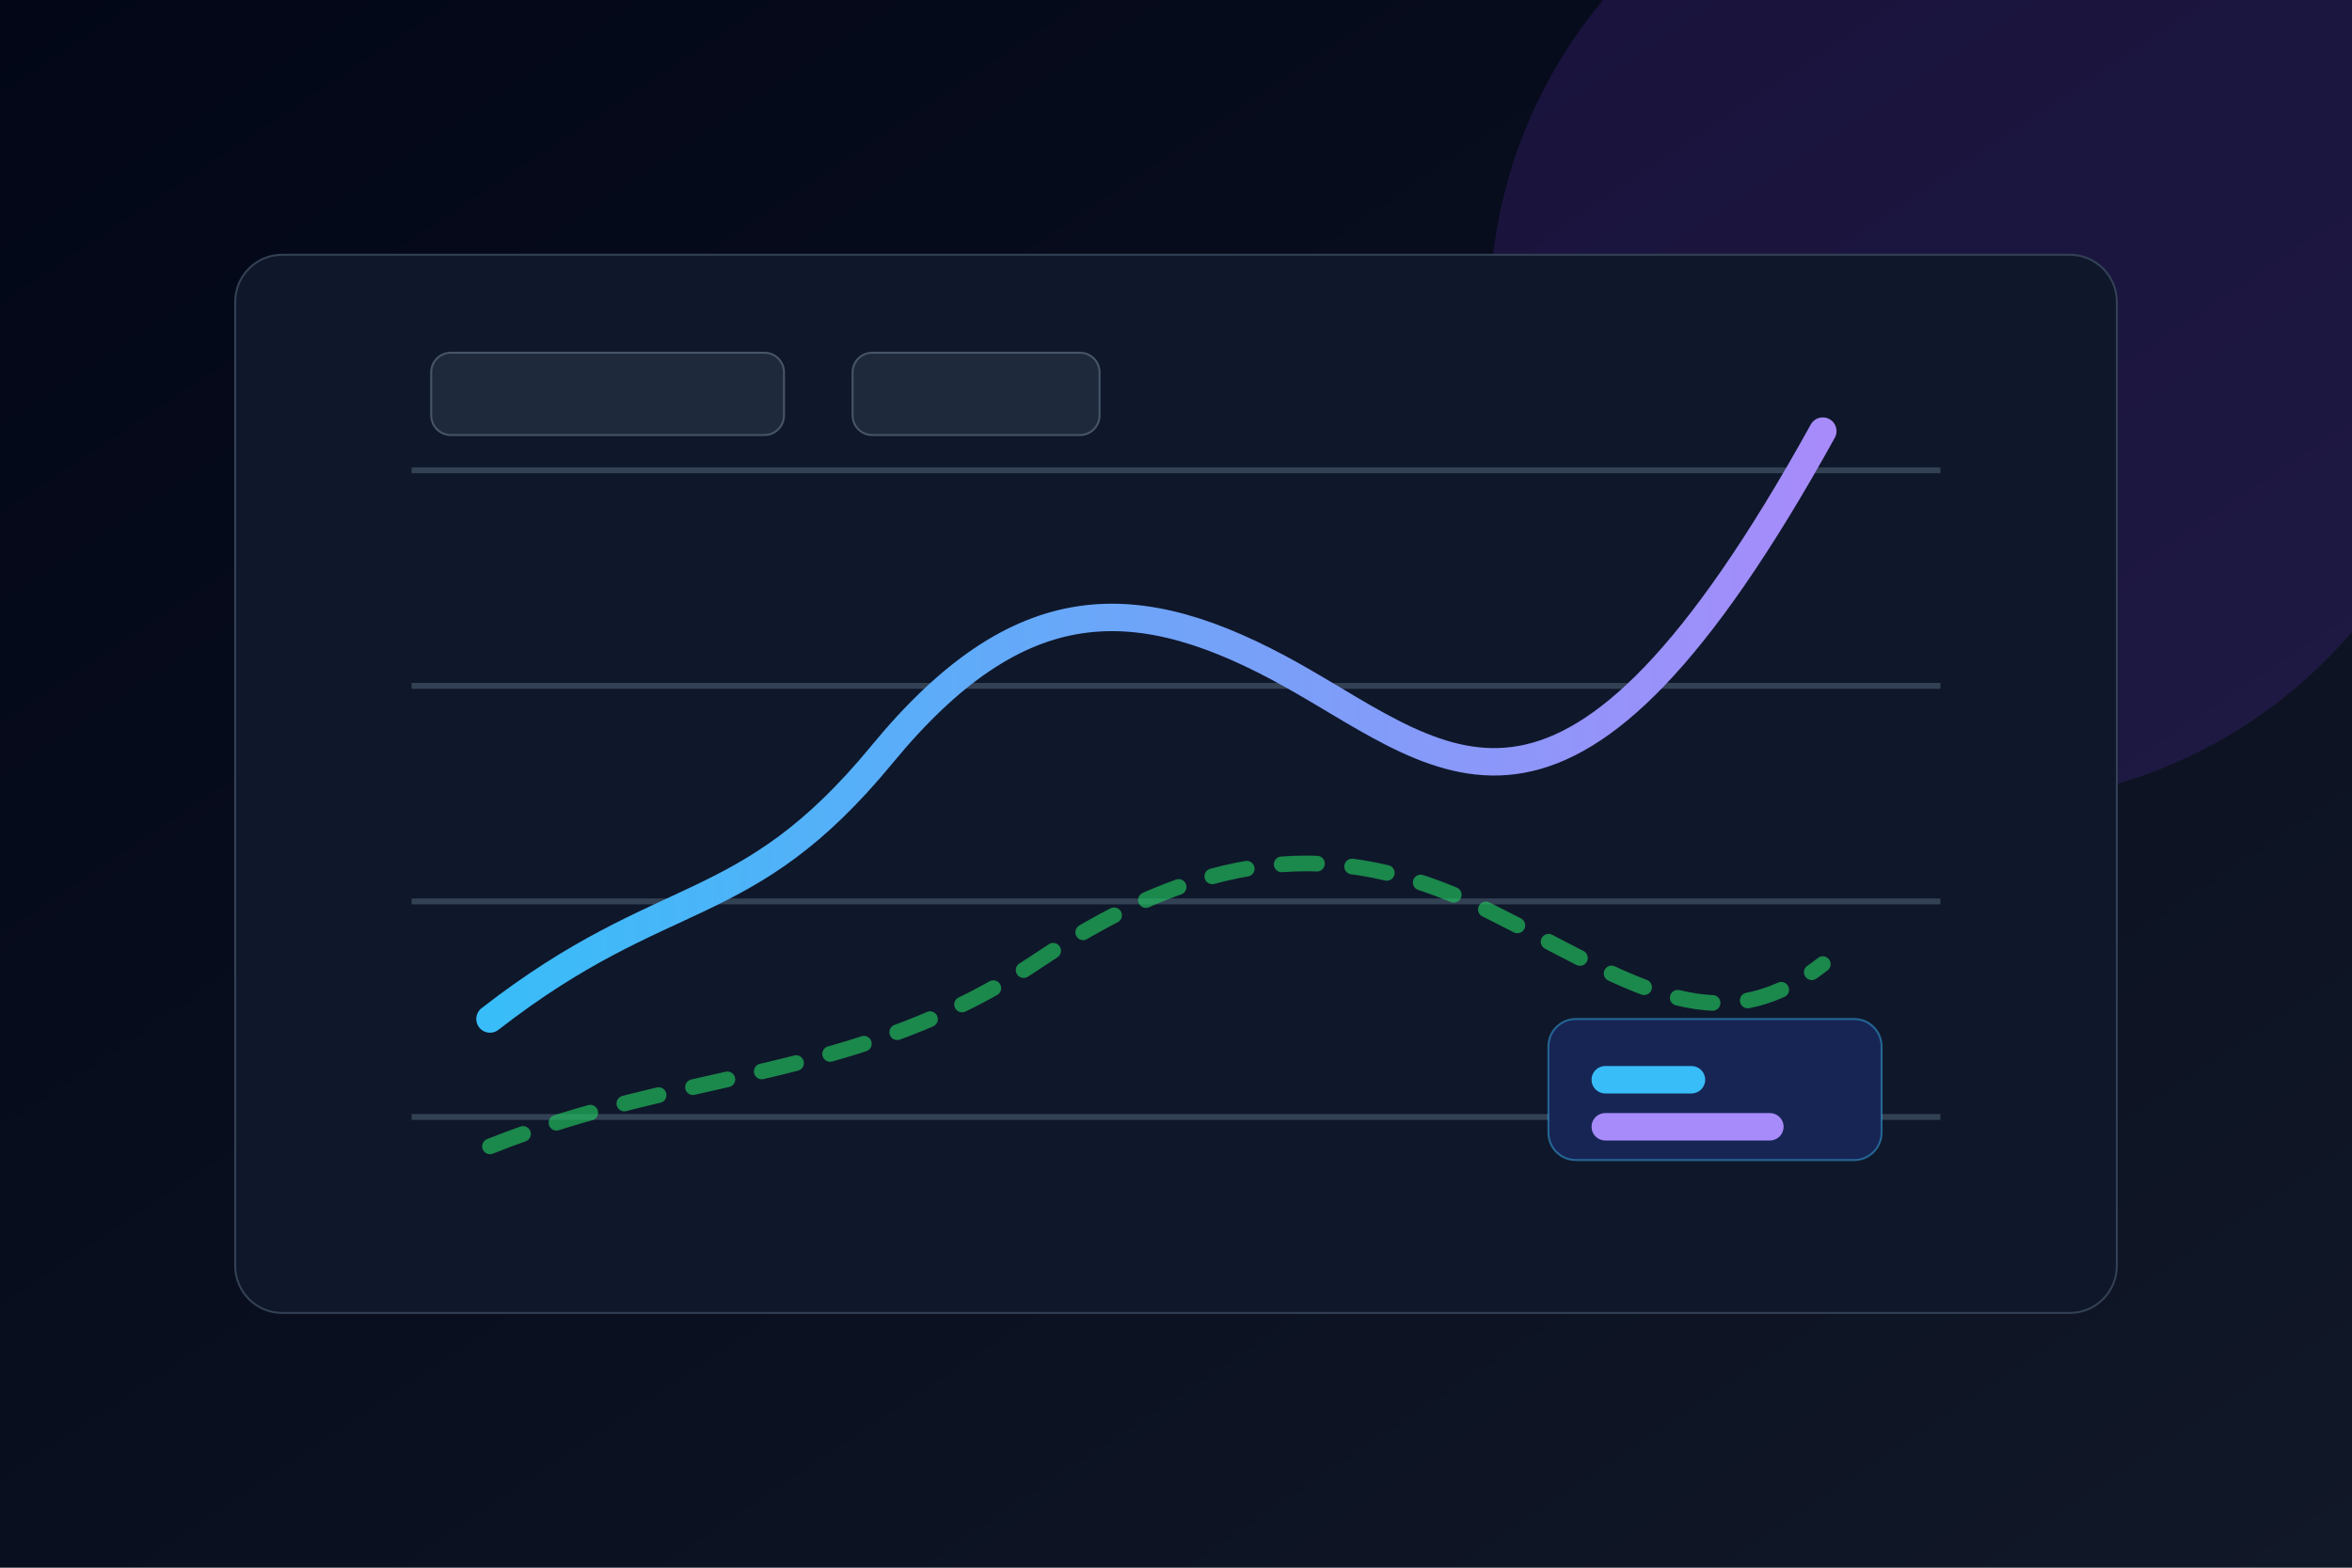
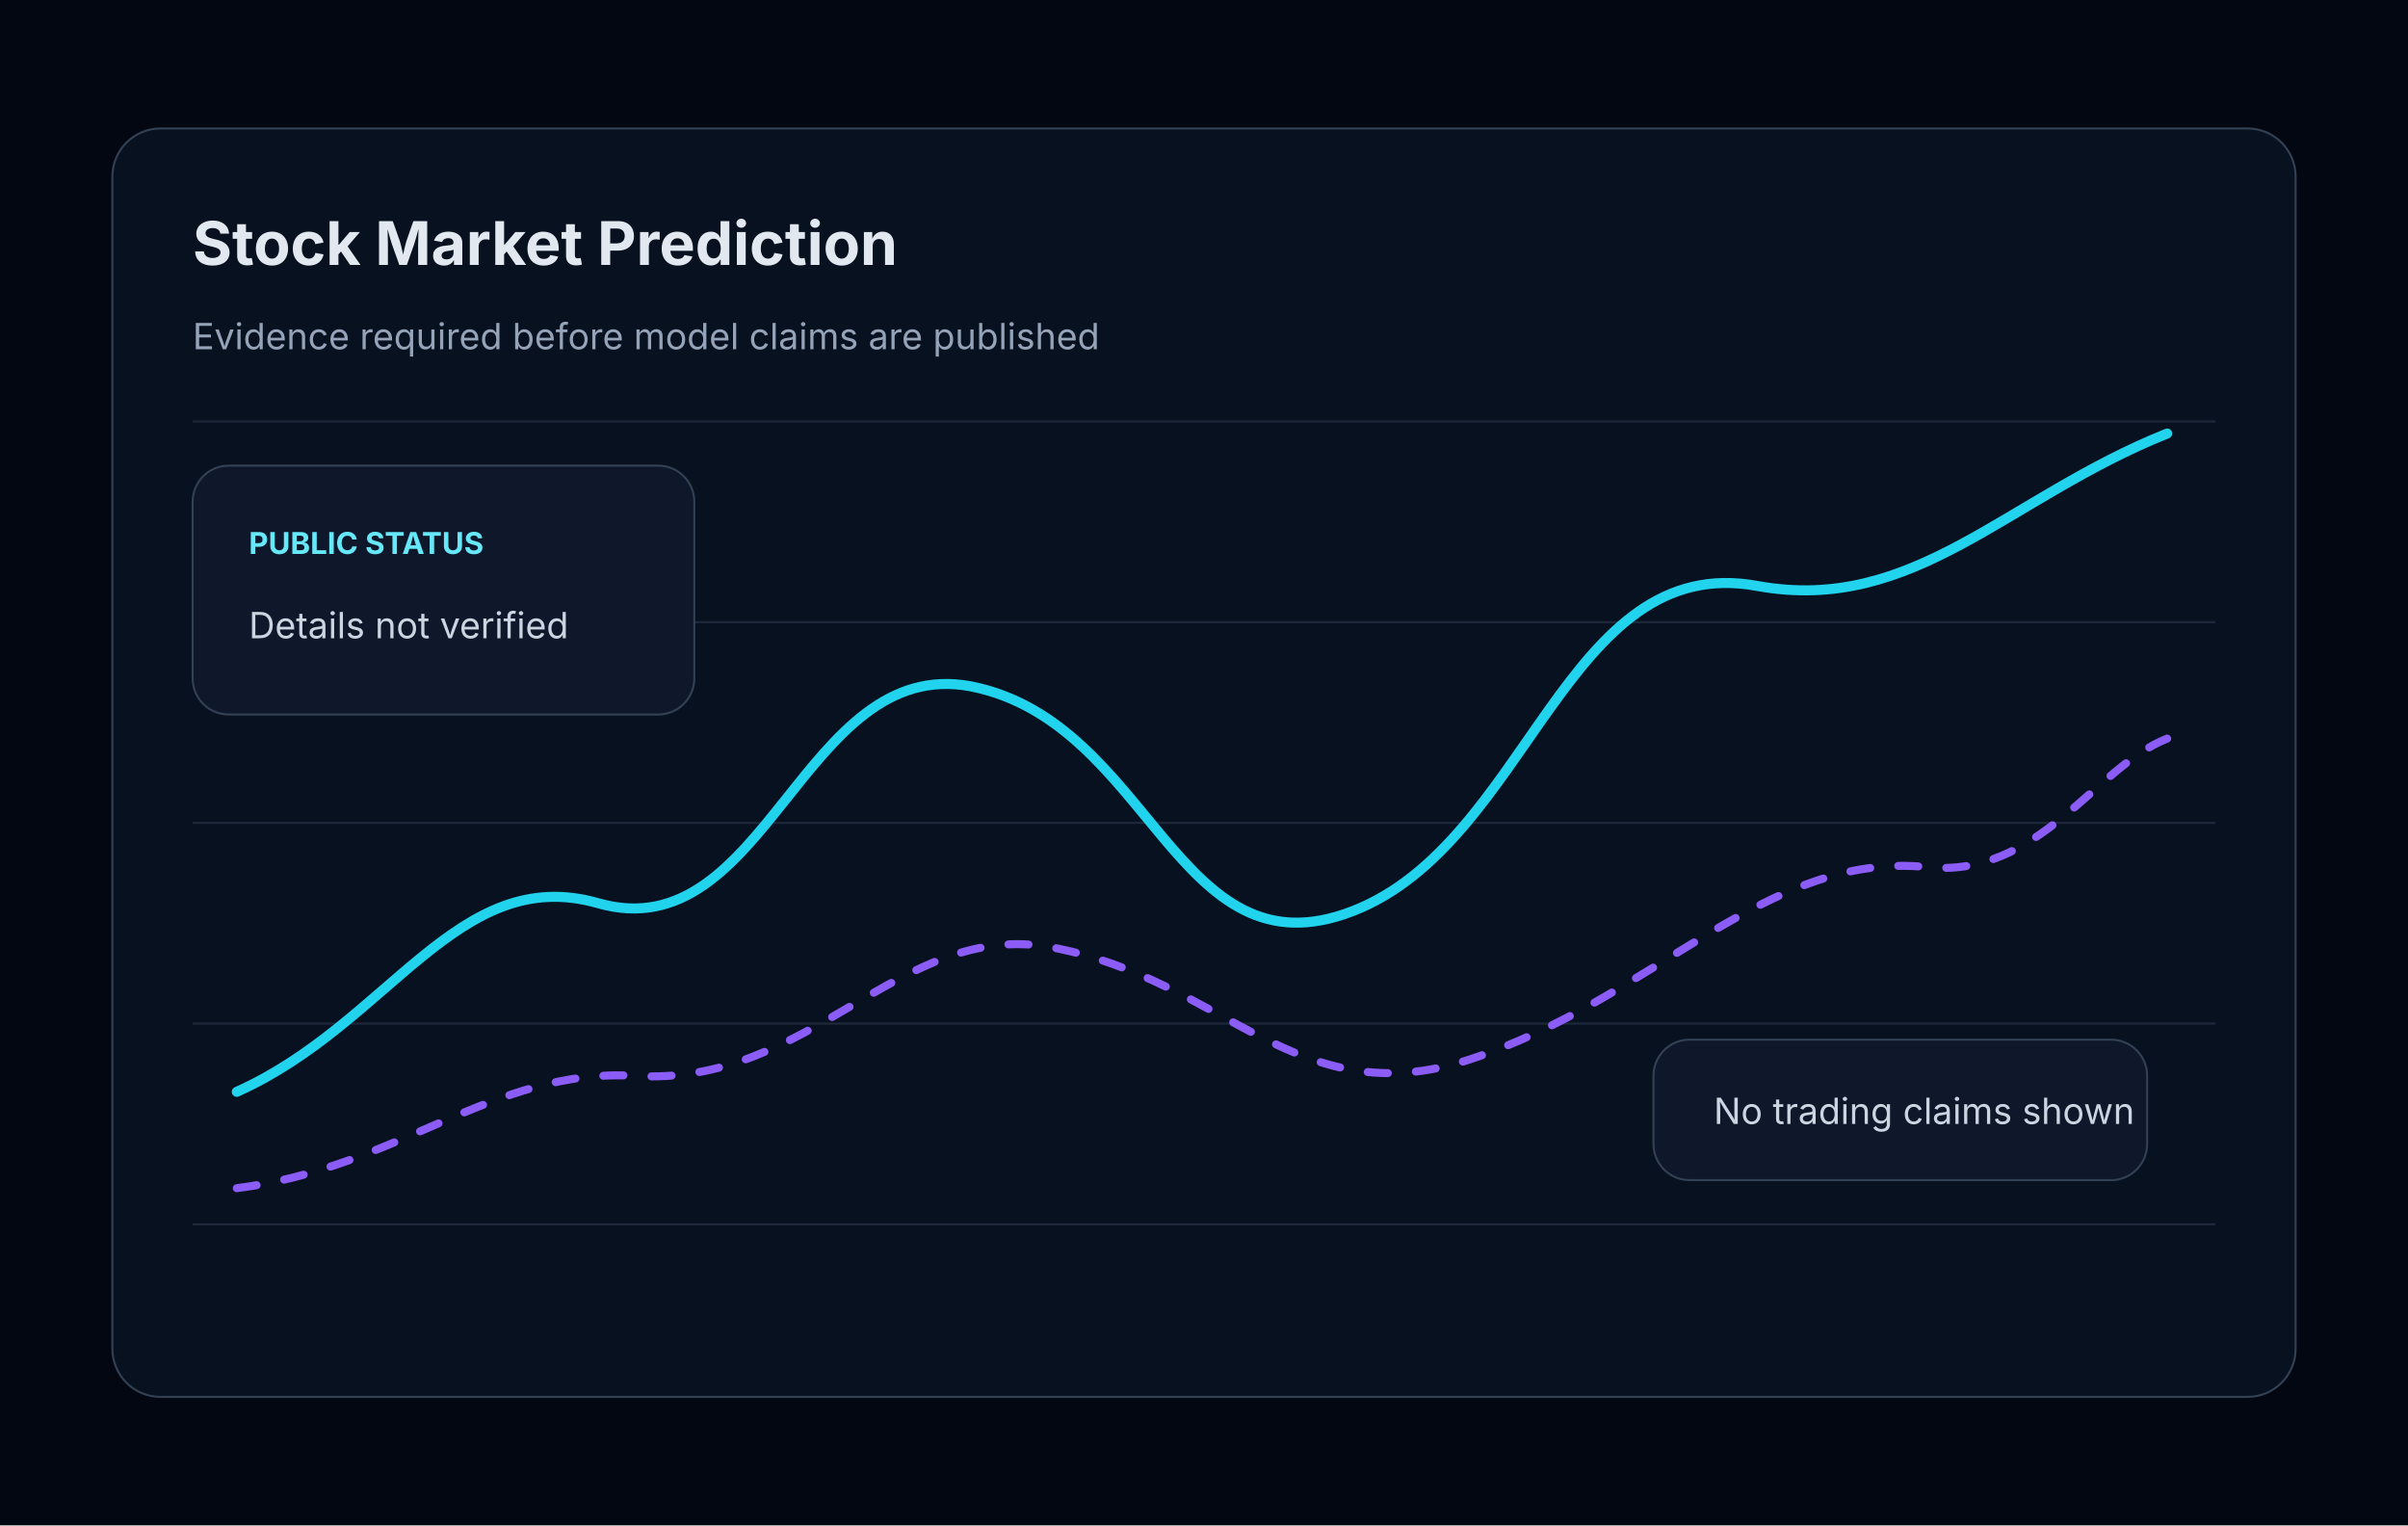
- <svg xmlns="http://www.w3.org/2000/svg" width="1200" height="800" viewBox="0 0 1200 800" role="img" aria-labelledby="title desc">
-   <defs>
-     <linearGradient id="bg" x1="0" y1="0" x2="1" y2="1">
-       <stop offset="0" stop-color="#020617" />
-       <stop offset="1" stop-color="#111827" />
-     </linearGradient>
-     <linearGradient id="line" x1="0" y1="0" x2="1" y2="0">
-       <stop offset="0" stop-color="#38bdf8" />
-       <stop offset="1" stop-color="#a78bfa" />
-     </linearGradient>
-   </defs>
-   <rect width="1200" height="800" fill="url(#bg)" />
-   <circle cx="1010" cy="160" r="250" fill="#7c3aed" opacity="0.16" />
-   <rect x="120" y="130" width="960" height="540" rx="24" fill="#0f172a" stroke="#334155" />
-   <path d="M210 570 H990 M210 460 H990 M210 350 H990 M210 240 H990" stroke="#334155" stroke-width="3" />
-   <path d="M250 520 C340 450 380 470 450 385 S580 300 660 345 S800 455 930 220" fill="none" stroke="url(#line)" stroke-width="14" stroke-linecap="round" />
-   <path d="M250 585 C350 545 438 552 530 490 S690 430 760 465 S875 535 930 492" fill="none" stroke="#22c55e" stroke-width="8" stroke-linecap="round" opacity="0.65" stroke-dasharray="18 18" />
-   <rect x="220" y="180" width="180" height="42" rx="10" fill="#1e293b" stroke="#475569" />
-   <rect x="435" y="180" width="126" height="42" rx="10" fill="#1e293b" stroke="#475569" />
-   <rect x="790" y="520" width="170" height="72" rx="14" fill="#172554" stroke="#38bdf8" stroke-opacity="0.45" />
-   <rect x="812" y="544" width="58" height="14" rx="7" fill="#38bdf8" />
-   <rect x="812" y="568" width="98" height="14" rx="7" fill="#a78bfa" />
+ <svg xmlns="http://www.w3.org/2000/svg" width="1200" height="760" viewBox="0 0 1200 760" fill="none" role="img" aria-labelledby="title desc">
+   <rect width="1200" height="760" fill="#030711" />
+   <rect x="56" y="64" width="1088" height="632" rx="24" fill="#08111f" stroke="#334155" />
+   <text x="96" y="132" fill="#e2e8f0" font-family="Inter, Arial, sans-serif" font-size="30" font-weight="700">Stock Market Prediction</text>
+   <text x="96" y="174" fill="#94a3b8" font-family="Inter, Arial, sans-serif" font-size="18">Evidence required before model claims are published</text>
+   <g stroke="#1e293b" stroke-width="1">
+     <path d="M96 610H1104" />
+     <path d="M96 510H1104" />
+     <path d="M96 410H1104" />
+     <path d="M96 310H1104" />
+     <path d="M96 210H1104" />
+   </g>
+   <path d="M118 544C194 510 228 430 298 450C382 474 400 326 484 342C574 360 586 488 674 454C762 420 780 274 876 292C954 306 1000 248 1080 216" stroke="#22d3ee" stroke-width="5" stroke-linecap="round" />
+   <path d="M118 592C198 582 246 532 316 536C404 542 448 458 524 472C610 488 646 556 732 528C824 498 880 424 960 432C1016 438 1044 382 1080 368" stroke="#8b5cf6" stroke-width="4" stroke-linecap="round" stroke-dasharray="10 14" />
+   <rect x="96" y="232" width="250" height="124" rx="18" fill="#0f172a" stroke="#334155" />
+   <text x="124" y="276" fill="#67e8f9" font-family="Inter, Arial, sans-serif" font-size="15" font-weight="700">PUBLIC STATUS</text>
+   <text x="124" y="318" fill="#cbd5e1" font-family="Inter, Arial, sans-serif" font-size="18">Details not verified</text>
+   <rect x="824" y="518" width="246" height="70" rx="18" fill="#0f172a" stroke="#334155" />
+   <text x="854" y="560" fill="#cbd5e1" font-family="Inter, Arial, sans-serif" font-size="18">No trading claims shown</text>
</svg>
